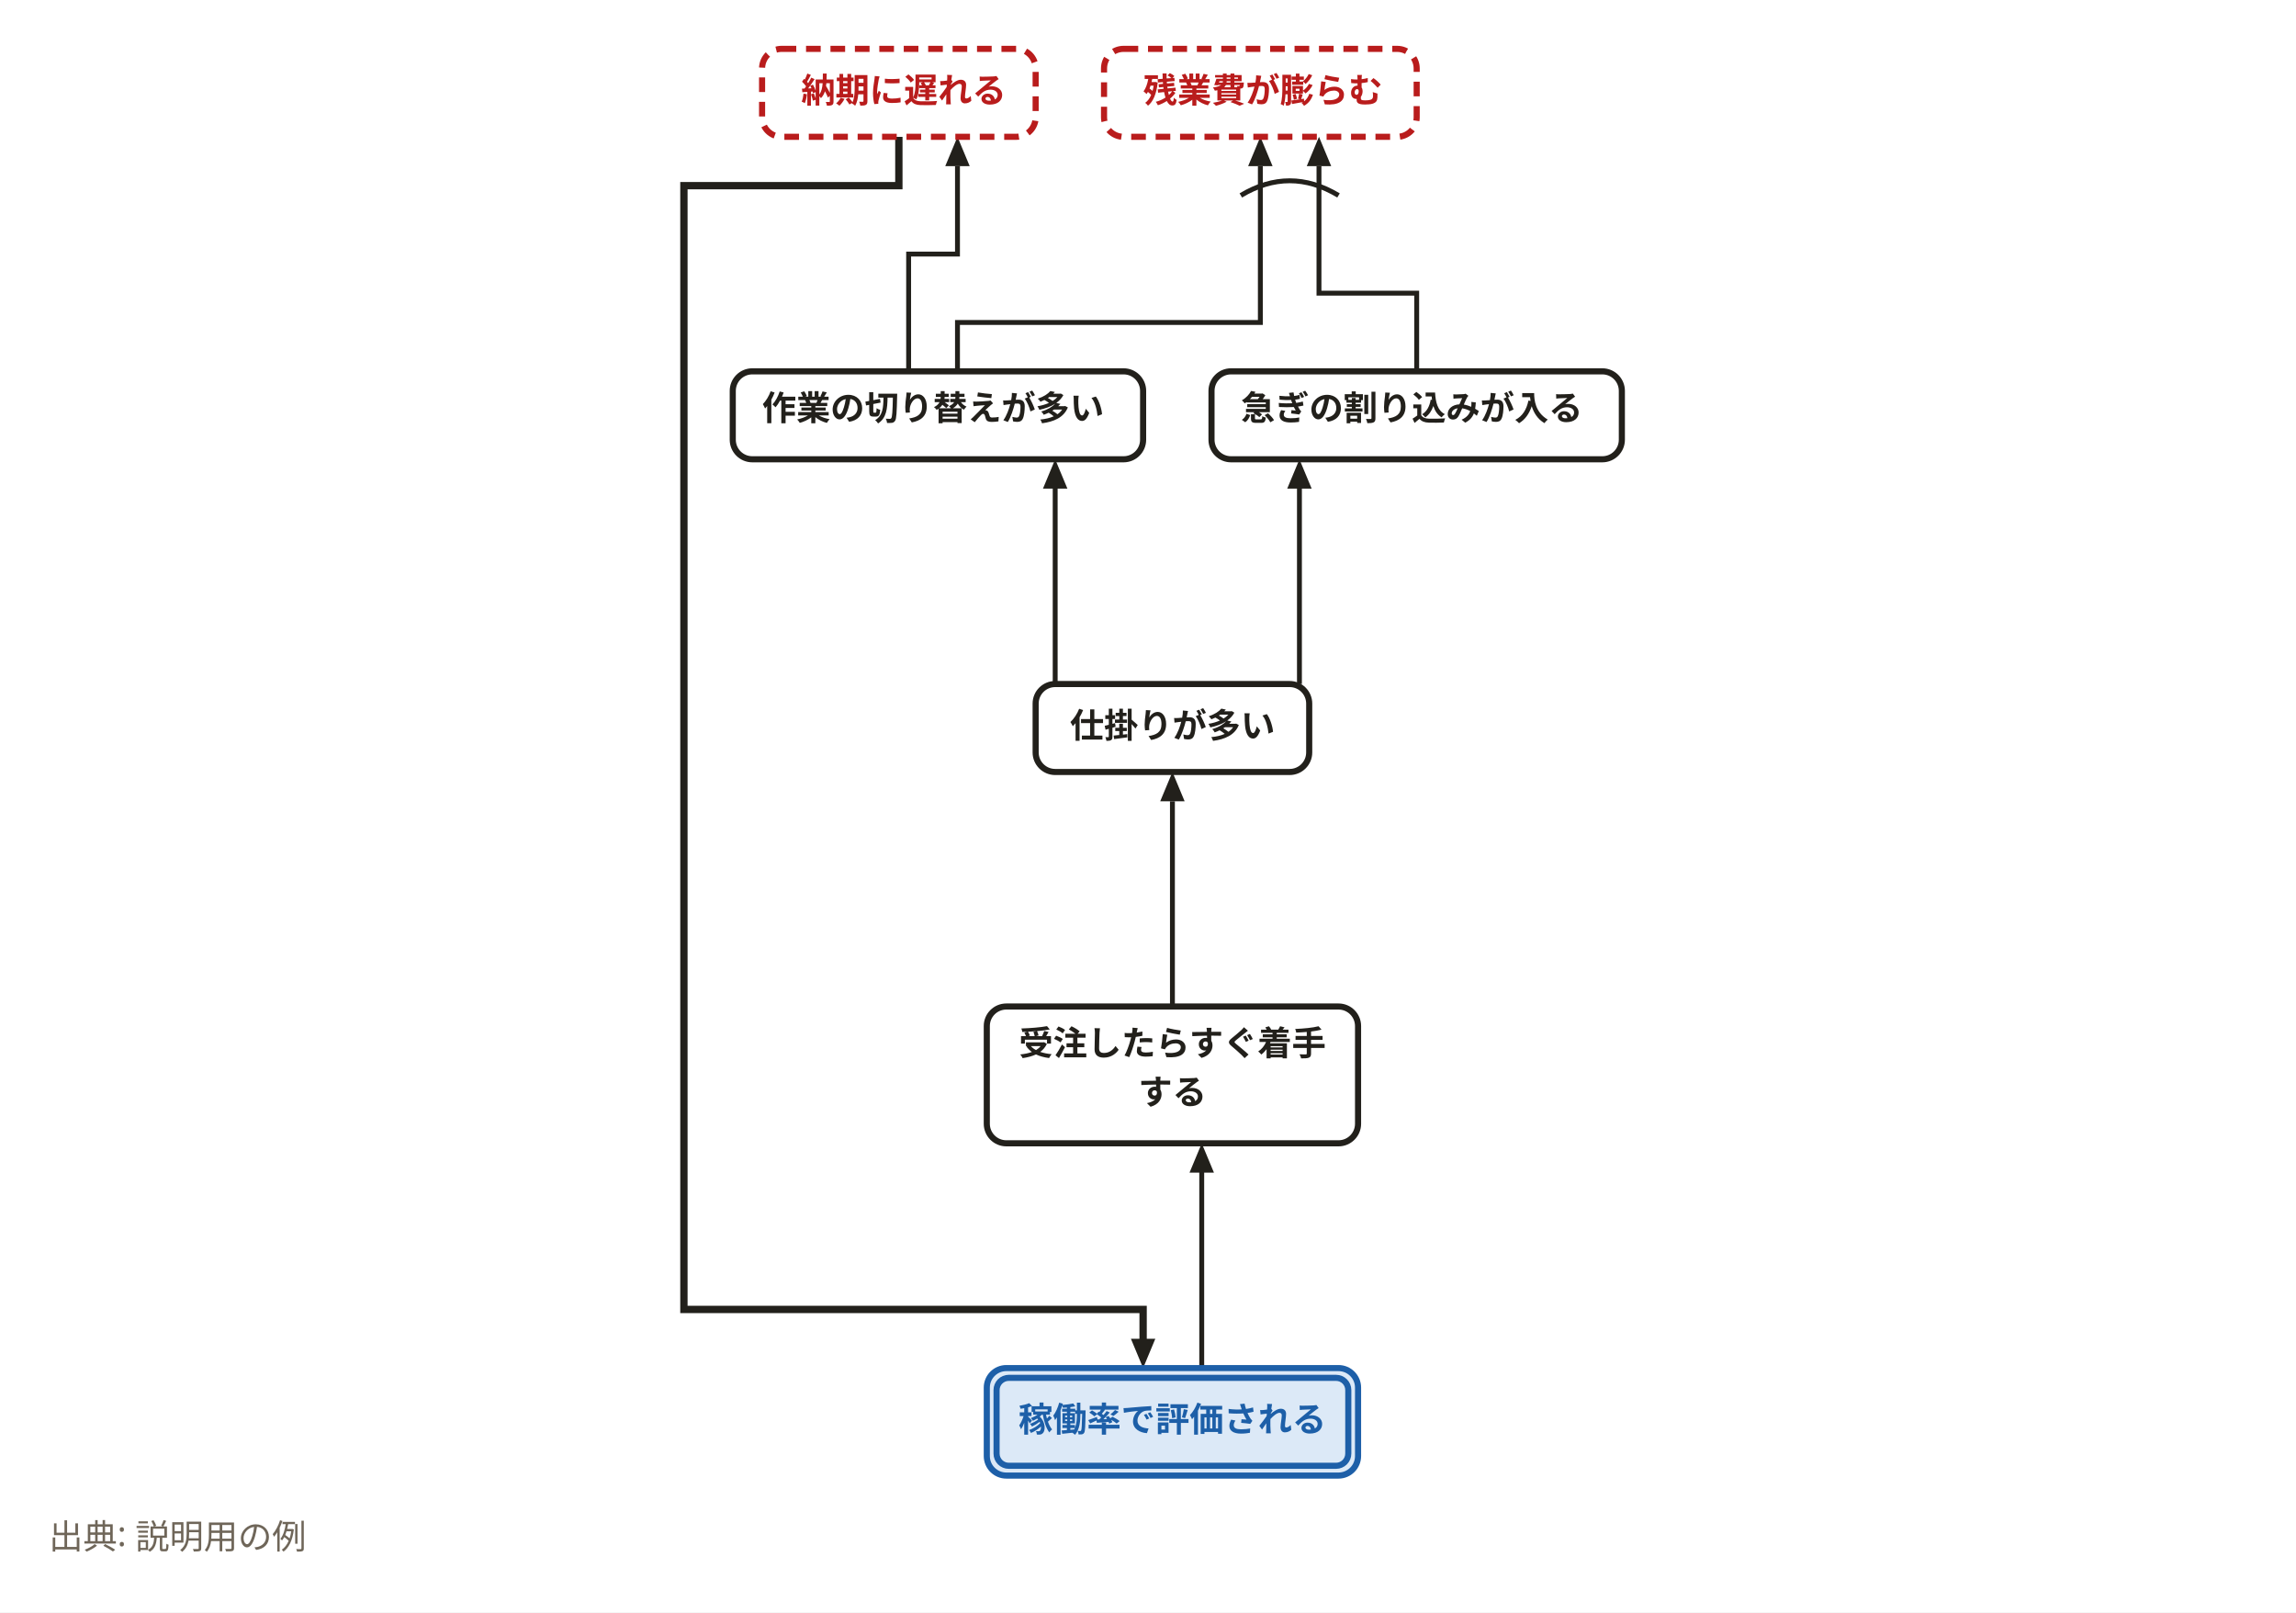
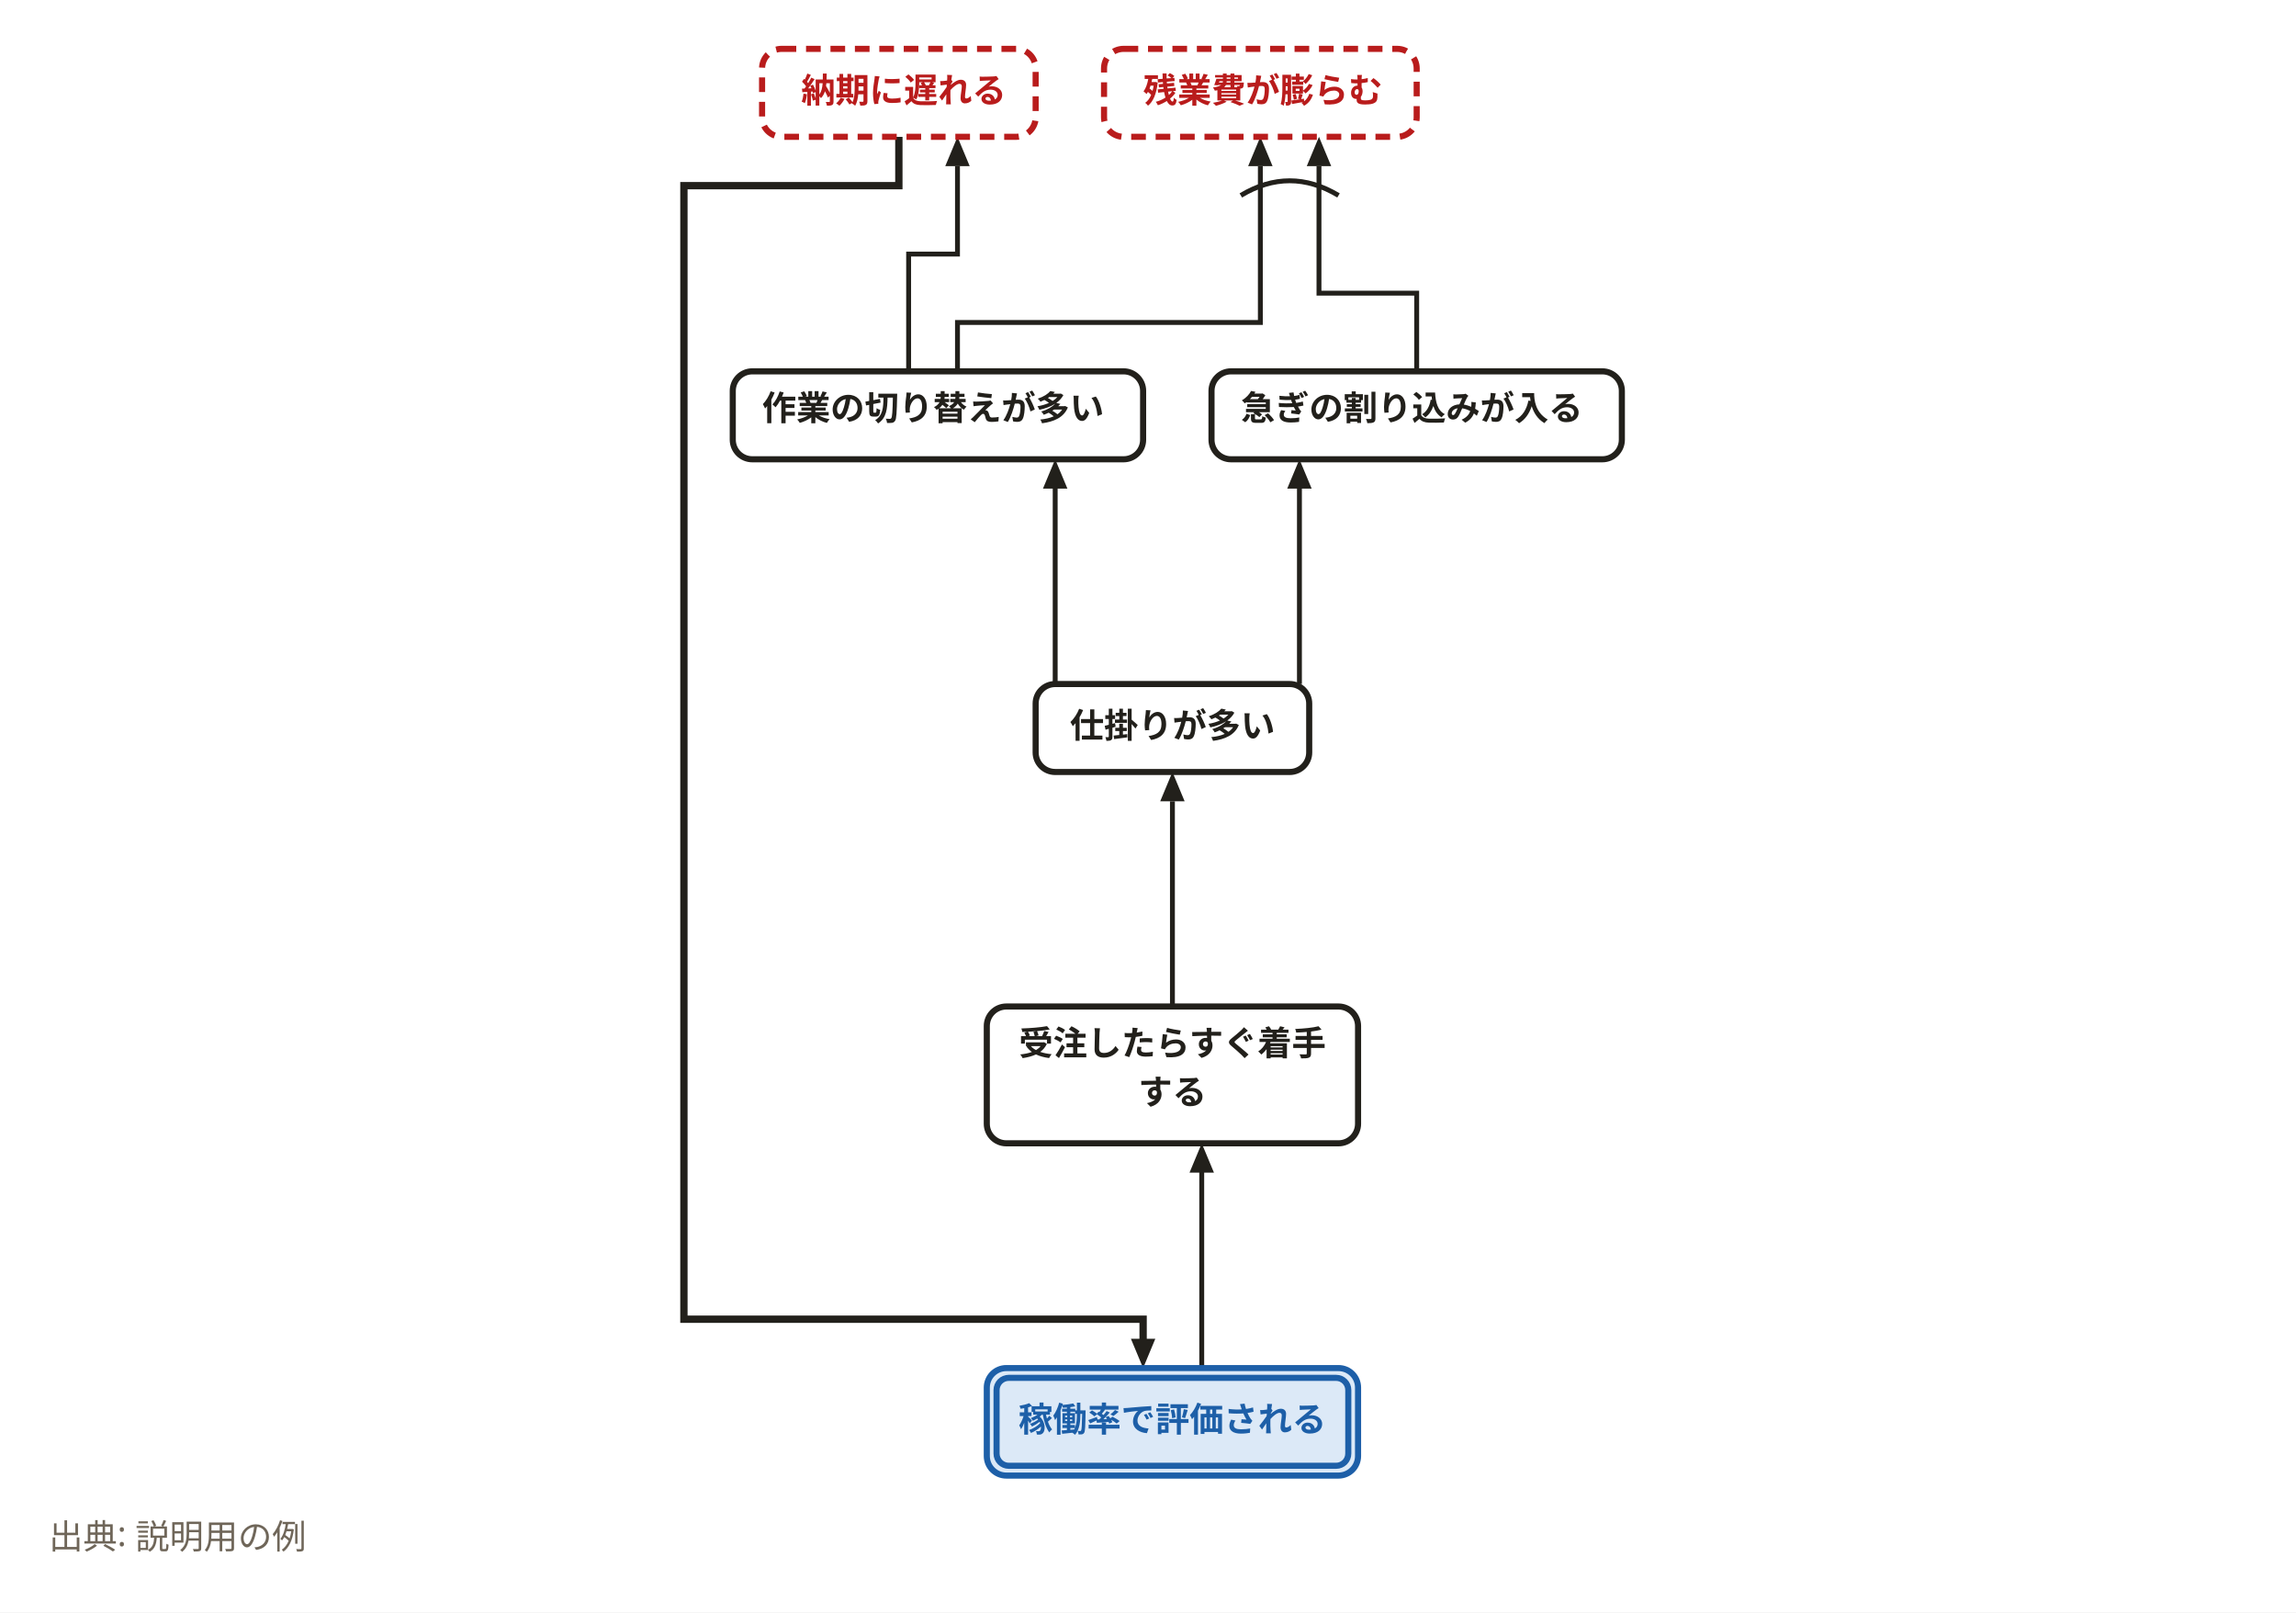
<svg xmlns="http://www.w3.org/2000/svg" width="940" height="660" viewBox="0 0 940 660" role="img" aria-labelledby="svg-title">
  <style>
    text { font-family: 'Hiragino Sans','Hiragino Kaku Gothic ProN','Yu Gothic','YuGothic',Meiryo,'Noto Sans JP',sans-serif; }
    .emoji { font-family: 'Noto Color Emoji','Segoe UI Emoji',sans-serif; }
  </style>
  <rect x="0" y="0" width="940" height="660" fill="#ffffff" />
  <path d="M492,560 L492,476" fill="none" stroke="#22201b" stroke-width="2" />
  <path d="M492,468 L497,480 L487,480 z" fill="#22201b" />
  <path d="M480,412 L480,328" fill="none" stroke="#22201b" stroke-width="2" />
  <path d="M480,316 L485,328 L475,328 z" fill="#22201b" />
  <path d="M432,280 L432,196" fill="none" stroke="#22201b" stroke-width="2" />
  <path d="M432,188 L437,200 L427,200 z" fill="#22201b" />
  <path d="M532,280 L532,196" fill="none" stroke="#22201b" stroke-width="2" />
  <path d="M532,188 L537,200 L527,200 z" fill="#22201b" />
  <path d="M372,152 L372,104 L392,104 L392,68" fill="none" stroke="#22201b" stroke-width="2" />
  <path d="M392,56 L397,68 L387,68 z" fill="#22201b" />
  <path d="M392,152 L392,132 L516,132 L516,68" fill="none" stroke="#22201b" stroke-width="2" />
  <path d="M516,56 L521,68 L511,68 z" fill="#22201b" />
  <path d="M580,152 L580,120 L540,120 L540,68" fill="none" stroke="#22201b" stroke-width="2" />
  <path d="M540,56 L545,68 L535,68 z" fill="#22201b" />
-   <path d="M368,56 L368,76 L280,76 L280,536 L468,536 L468,552" fill="none" stroke="#22201b" stroke-width="3" />
+   <path d="M368,56 L368,76 L280,76 L280,540 L468,540 L468,552" fill="none" stroke="#22201b" stroke-width="3" />
  <path d="M468,560 L463,548 L473,548 z" fill="#22201b" />
  <path d="M508,80 Q528,68 548,80" fill="none" stroke="#22201b" stroke-width="2" />
  <rect x="312" y="20" width="112" height="36" rx="8" fill="#ffffff" stroke="#b91c1c" stroke-width="2.5" stroke-dasharray="6,4" />
  <rect x="452" y="20" width="128" height="36" rx="8" fill="#ffffff" stroke="#b91c1c" stroke-width="2.5" stroke-dasharray="6,4" />
  <rect x="300" y="152" width="168" height="36" rx="8" fill="#ffffff" stroke="#22201b" stroke-width="2.5" />
  <rect x="496" y="152" width="168" height="36" rx="8" fill="#ffffff" stroke="#22201b" stroke-width="2.5" />
  <rect x="424" y="280" width="112" height="36" rx="8" fill="#ffffff" stroke="#22201b" stroke-width="2.5" />
  <rect x="404" y="412" width="152" height="56" rx="8" fill="#ffffff" stroke="#22201b" stroke-width="2.5" />
  <rect x="404" y="560" width="152" height="44" rx="8" fill="#dce9f7" stroke="#1d5fa8" stroke-width="2.5" />
  <rect x="408" y="564" width="144" height="36" rx="5" fill="#dce9f7" stroke="#1d5fa8" stroke-width="2.5" />
  <text x="370" y="42" text-anchor="middle" font-size="14" font-weight="700" fill="#b91c1c">納期に遅れる</text>
  <text x="517" y="42" text-anchor="middle" font-size="14" font-weight="700" fill="#b91c1c">残業費が膨らむ</text>
  <text x="382" y="172" text-anchor="middle" font-size="14" font-weight="700" fill="#22201b">作業の切り替えが多い</text>
  <text x="578" y="172" text-anchor="middle" font-size="14" font-weight="700" fill="#22201b">急ぎの割り込みが入る</text>
  <text x="480" y="302" text-anchor="middle" font-size="14" font-weight="700" fill="#22201b">仕掛りが多い</text>
  <text x="480" y="432" text-anchor="middle" font-size="14" font-weight="700" fill="#22201b">受注したらすぐ着手</text>
  <text x="480" y="452" text-anchor="middle" font-size="14" font-weight="700" fill="#22201b">する</text>
  <text x="480" y="586" text-anchor="middle" font-size="14" font-weight="700" fill="#1d5fa8">稼働率で評価される</text>
  <text x="20" y="634" font-size="14" font-weight="400" fill="#6f6659">出典: 説明用の例</text>
</svg>
